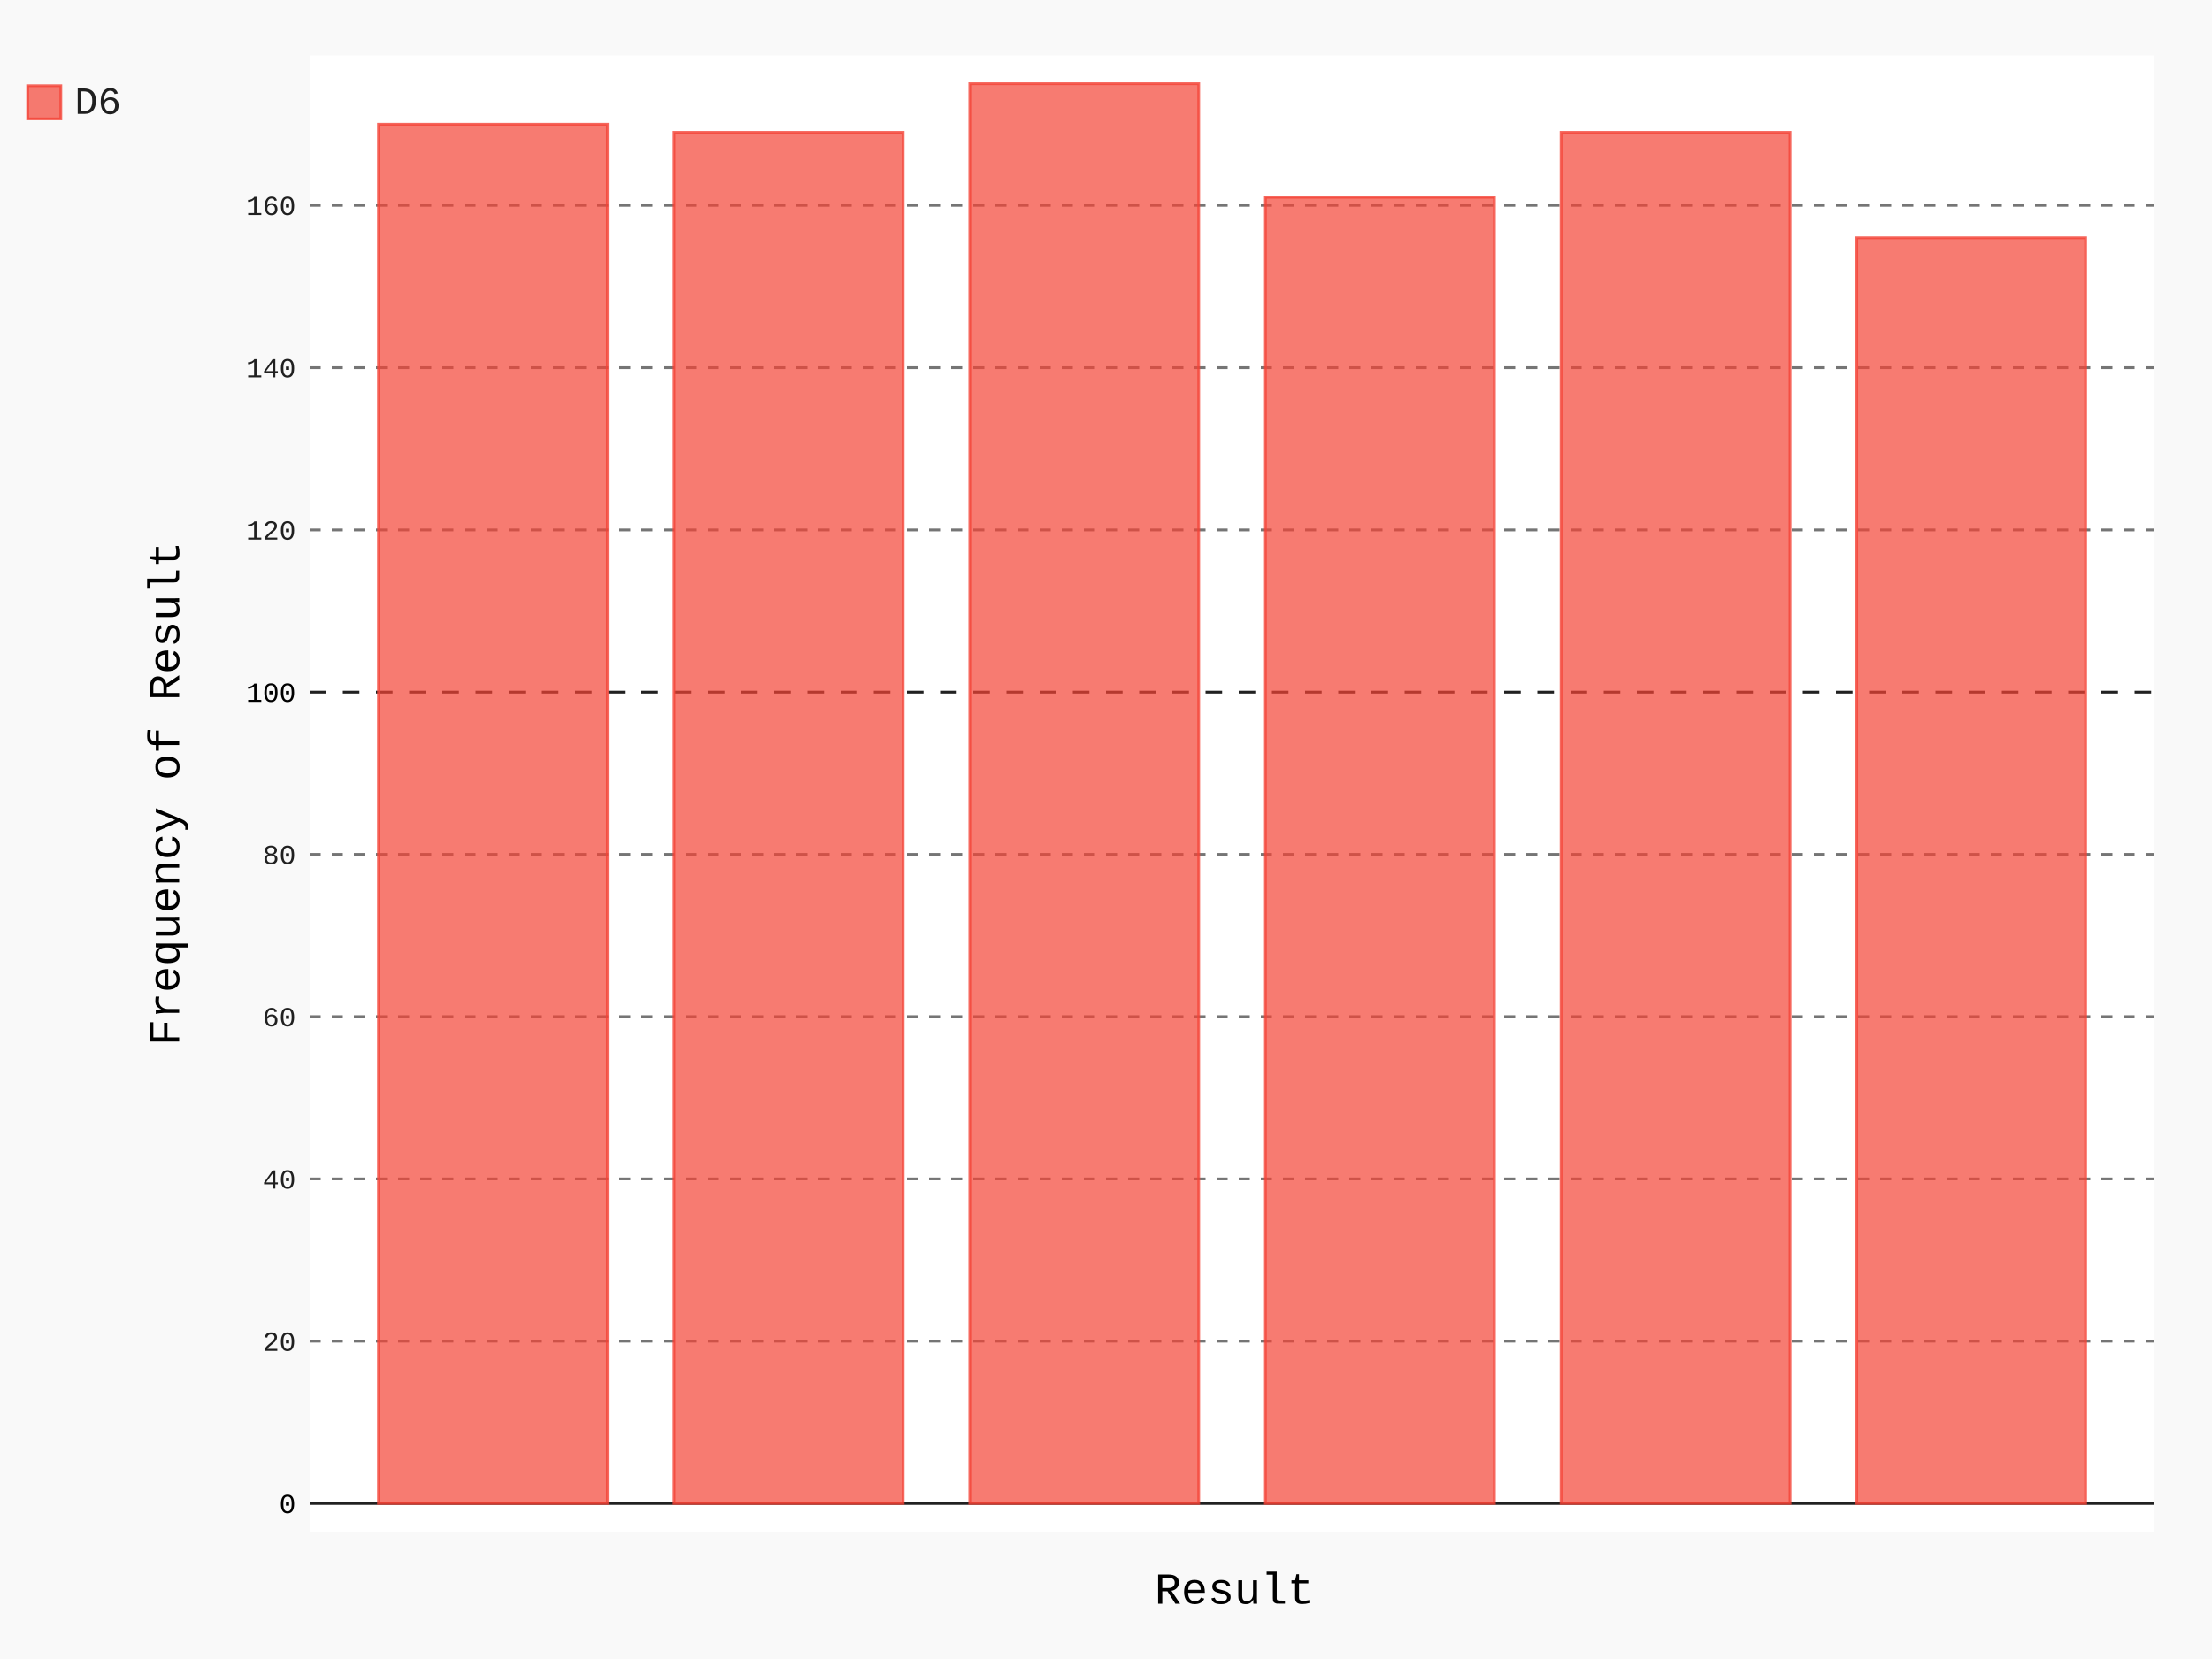
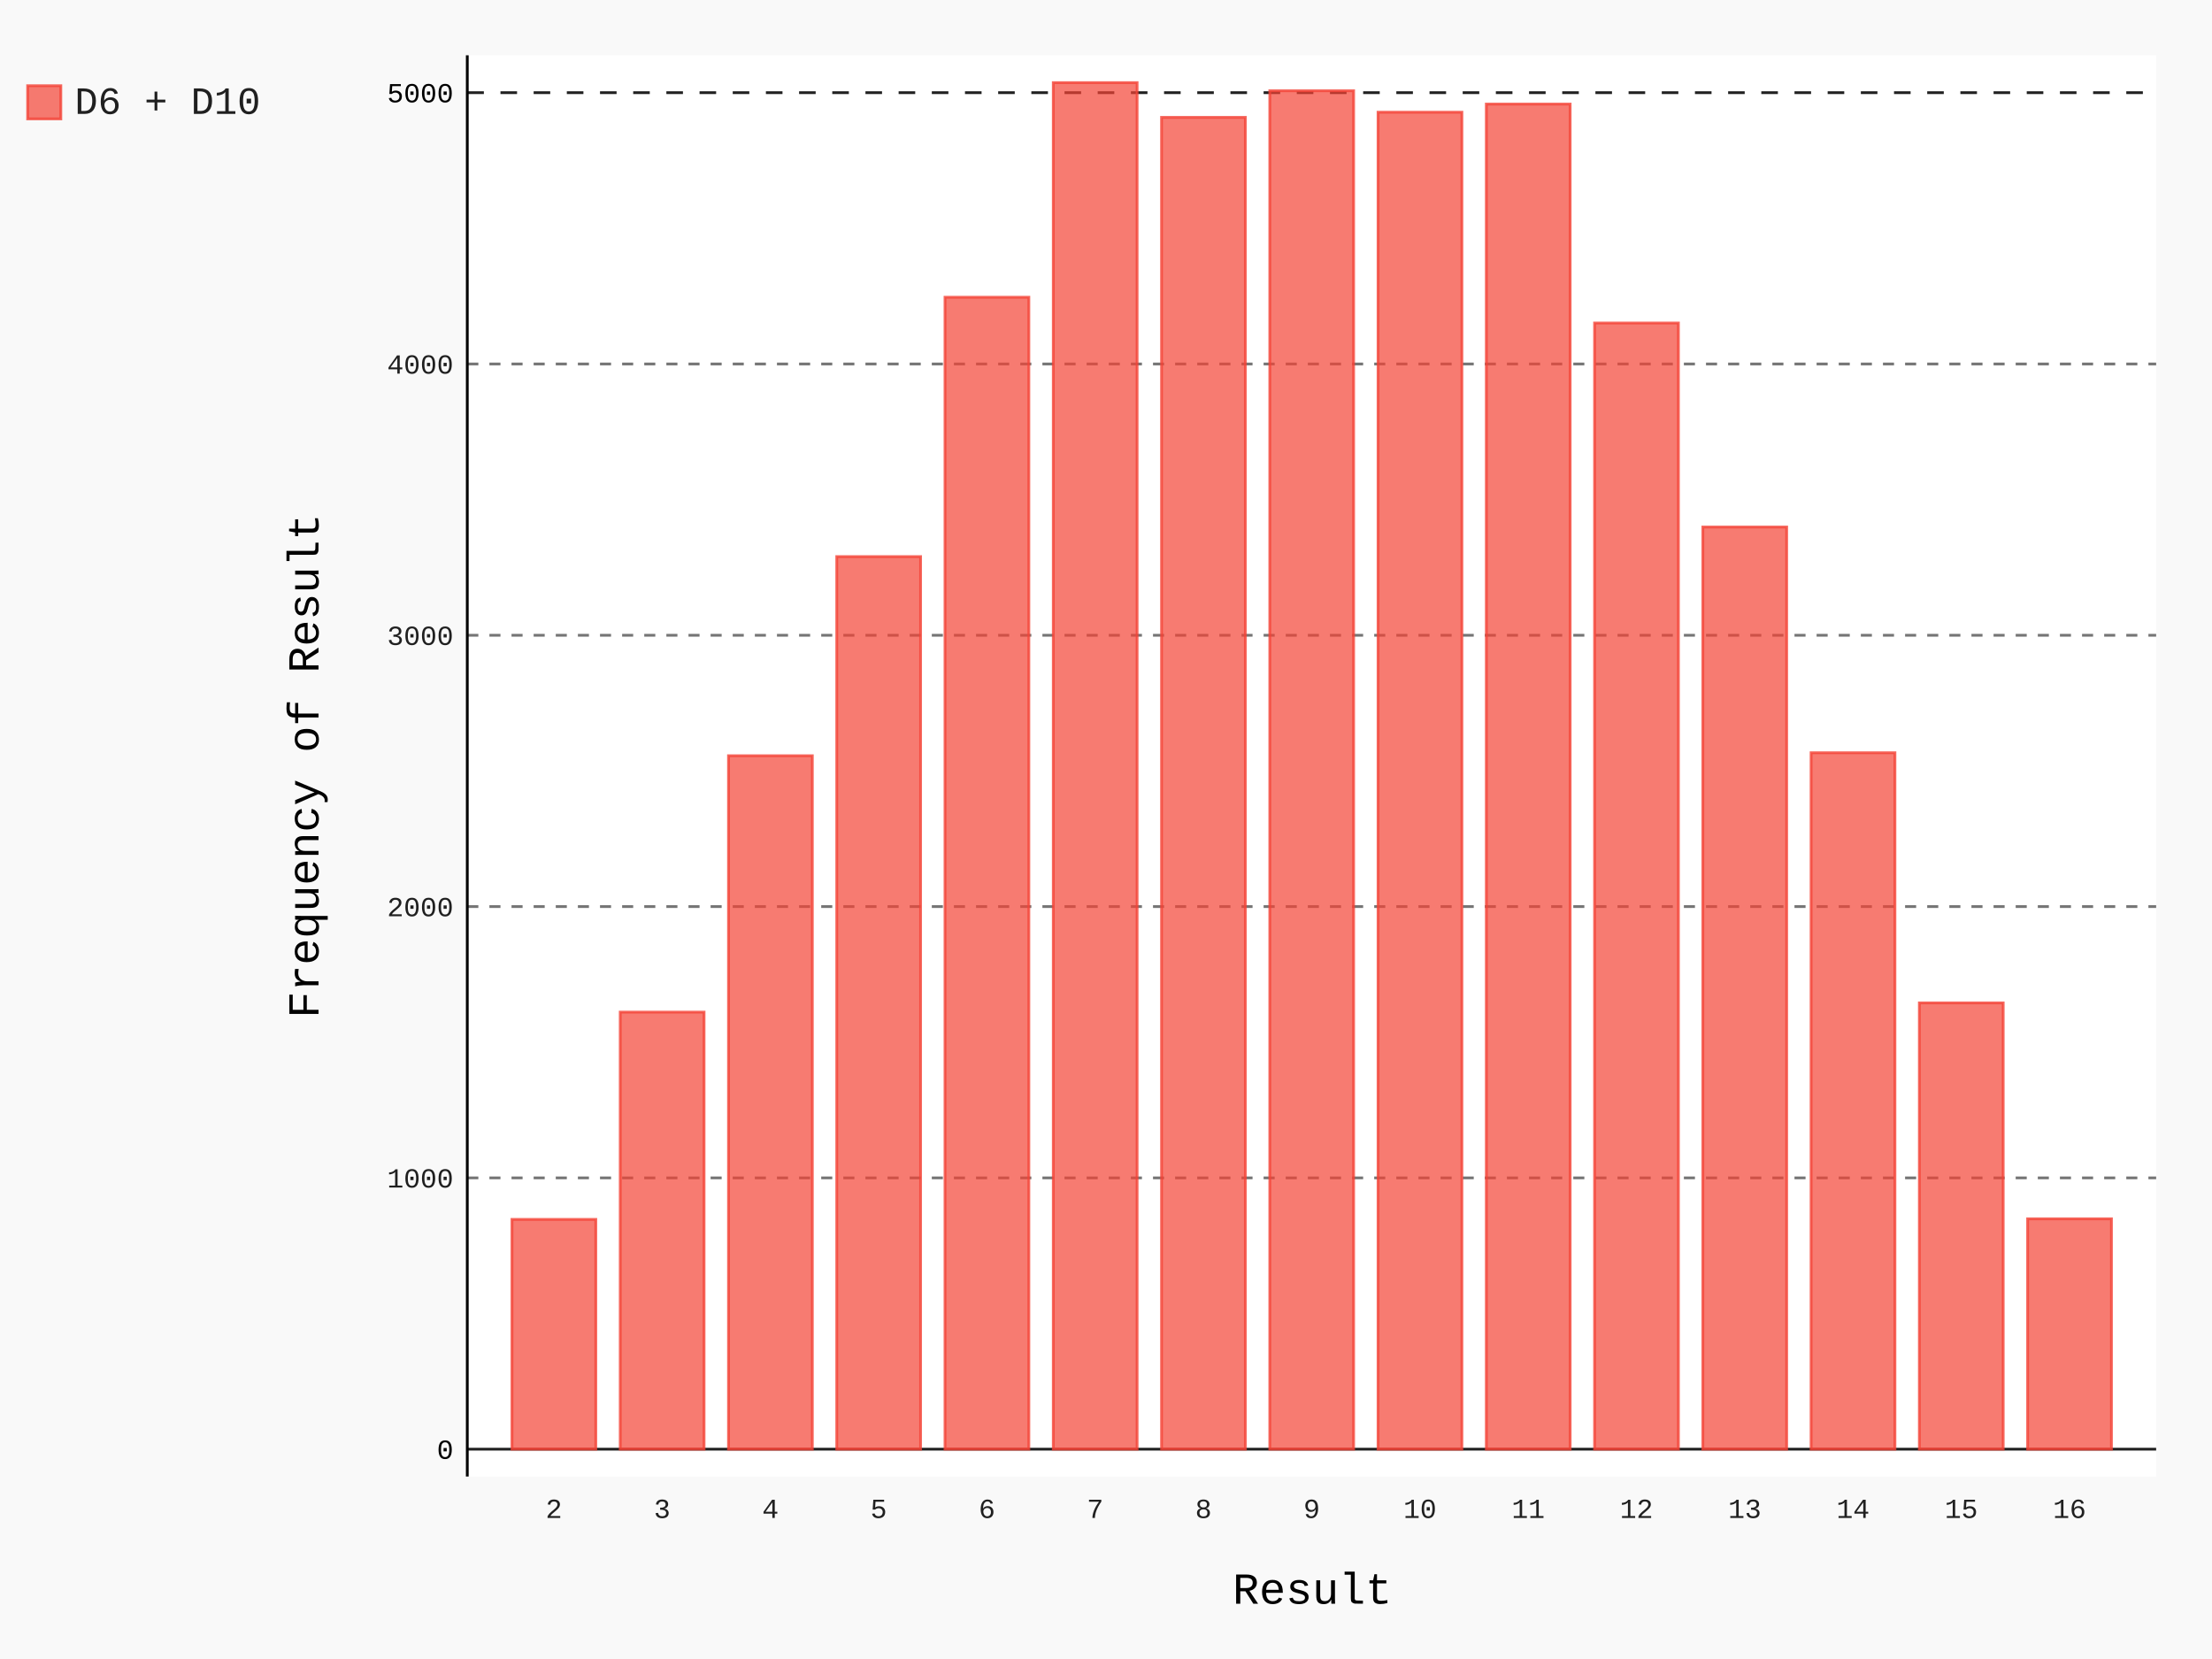
- <svg xmlns="http://www.w3.org/2000/svg" class="pygal-chart" id="chart-7546dfbb-1598-49c8-97dc-7ffd5a3c5eda" viewBox="0 0 800 600">
+ <svg xmlns="http://www.w3.org/2000/svg" class="pygal-chart" id="chart-73432314-8ffd-4af0-bdc6-37b3fda921db" viewBox="0 0 800 600">
  <defs>
-     <style type="text/css">#chart-7546dfbb-1598-49c8-97dc-7ffd5a3c5eda{-webkit-user-select:none;-webkit-font-smoothing:antialiased;font-family:Consolas,"Liberation Mono",Menlo,Courier,monospace}#chart-7546dfbb-1598-49c8-97dc-7ffd5a3c5eda .title{font-family:Consolas,"Liberation Mono",Menlo,Courier,monospace;font-size:16px}#chart-7546dfbb-1598-49c8-97dc-7ffd5a3c5eda .legends .legend text{font-family:Consolas,"Liberation Mono",Menlo,Courier,monospace;font-size:14px}#chart-7546dfbb-1598-49c8-97dc-7ffd5a3c5eda .axis text{font-family:Consolas,"Liberation Mono",Menlo,Courier,monospace;font-size:10px}#chart-7546dfbb-1598-49c8-97dc-7ffd5a3c5eda .axis text.major{font-family:Consolas,"Liberation Mono",Menlo,Courier,monospace;font-size:10px}#chart-7546dfbb-1598-49c8-97dc-7ffd5a3c5eda .text-overlay text.value{font-family:Consolas,"Liberation Mono",Menlo,Courier,monospace;font-size:16px}#chart-7546dfbb-1598-49c8-97dc-7ffd5a3c5eda .text-overlay text.label{font-family:Consolas,"Liberation Mono",Menlo,Courier,monospace;font-size:10px}#chart-7546dfbb-1598-49c8-97dc-7ffd5a3c5eda .tooltip{font-family:Consolas,"Liberation Mono",Menlo,Courier,monospace;font-size:14px}#chart-7546dfbb-1598-49c8-97dc-7ffd5a3c5eda text.no_data{font-family:Consolas,"Liberation Mono",Menlo,Courier,monospace;font-size:64px}
- #chart-7546dfbb-1598-49c8-97dc-7ffd5a3c5eda{background-color:rgba(249,249,249,1)}#chart-7546dfbb-1598-49c8-97dc-7ffd5a3c5eda path,#chart-7546dfbb-1598-49c8-97dc-7ffd5a3c5eda line,#chart-7546dfbb-1598-49c8-97dc-7ffd5a3c5eda rect,#chart-7546dfbb-1598-49c8-97dc-7ffd5a3c5eda circle{-webkit-transition:150ms;-moz-transition:150ms;transition:150ms}#chart-7546dfbb-1598-49c8-97dc-7ffd5a3c5eda .graph &gt; .background{fill:rgba(249,249,249,1)}#chart-7546dfbb-1598-49c8-97dc-7ffd5a3c5eda .plot &gt; .background{fill:rgba(255,255,255,1)}#chart-7546dfbb-1598-49c8-97dc-7ffd5a3c5eda .graph{fill:rgba(0,0,0,.87)}#chart-7546dfbb-1598-49c8-97dc-7ffd5a3c5eda text.no_data{fill:rgba(0,0,0,1)}#chart-7546dfbb-1598-49c8-97dc-7ffd5a3c5eda .title{fill:rgba(0,0,0,1)}#chart-7546dfbb-1598-49c8-97dc-7ffd5a3c5eda .legends .legend text{fill:rgba(0,0,0,.87)}#chart-7546dfbb-1598-49c8-97dc-7ffd5a3c5eda .legends .legend:hover text{fill:rgba(0,0,0,1)}#chart-7546dfbb-1598-49c8-97dc-7ffd5a3c5eda .axis .line{stroke:rgba(0,0,0,1)}#chart-7546dfbb-1598-49c8-97dc-7ffd5a3c5eda .axis .guide.line{stroke:rgba(0,0,0,.54)}#chart-7546dfbb-1598-49c8-97dc-7ffd5a3c5eda .axis .major.line{stroke:rgba(0,0,0,.87)}#chart-7546dfbb-1598-49c8-97dc-7ffd5a3c5eda .axis text.major{fill:rgba(0,0,0,1)}#chart-7546dfbb-1598-49c8-97dc-7ffd5a3c5eda .axis.y .guides:hover .guide.line,#chart-7546dfbb-1598-49c8-97dc-7ffd5a3c5eda .line-graph .axis.x .guides:hover .guide.line,#chart-7546dfbb-1598-49c8-97dc-7ffd5a3c5eda .stackedline-graph .axis.x .guides:hover .guide.line,#chart-7546dfbb-1598-49c8-97dc-7ffd5a3c5eda .xy-graph .axis.x .guides:hover .guide.line{stroke:rgba(0,0,0,1)}#chart-7546dfbb-1598-49c8-97dc-7ffd5a3c5eda .axis .guides:hover text{fill:rgba(0,0,0,1)}#chart-7546dfbb-1598-49c8-97dc-7ffd5a3c5eda .reactive{fill-opacity:.7;stroke-opacity:.8}#chart-7546dfbb-1598-49c8-97dc-7ffd5a3c5eda .ci{stroke:rgba(0,0,0,.87)}#chart-7546dfbb-1598-49c8-97dc-7ffd5a3c5eda .reactive.active,#chart-7546dfbb-1598-49c8-97dc-7ffd5a3c5eda .active .reactive{fill-opacity:.8;stroke-opacity:.9;stroke-width:4}#chart-7546dfbb-1598-49c8-97dc-7ffd5a3c5eda .ci .reactive.active{stroke-width:1.5}#chart-7546dfbb-1598-49c8-97dc-7ffd5a3c5eda .series text{fill:rgba(0,0,0,1)}#chart-7546dfbb-1598-49c8-97dc-7ffd5a3c5eda .tooltip rect{fill:rgba(255,255,255,1);stroke:rgba(0,0,0,1);-webkit-transition:opacity 150ms;-moz-transition:opacity 150ms;transition:opacity 150ms}#chart-7546dfbb-1598-49c8-97dc-7ffd5a3c5eda .tooltip .label{fill:rgba(0,0,0,.87)}#chart-7546dfbb-1598-49c8-97dc-7ffd5a3c5eda .tooltip .label{fill:rgba(0,0,0,.87)}#chart-7546dfbb-1598-49c8-97dc-7ffd5a3c5eda .tooltip .legend{font-size:.8em;fill:rgba(0,0,0,.54)}#chart-7546dfbb-1598-49c8-97dc-7ffd5a3c5eda .tooltip .x_label{font-size:.6em;fill:rgba(0,0,0,1)}#chart-7546dfbb-1598-49c8-97dc-7ffd5a3c5eda .tooltip .xlink{font-size:.5em;text-decoration:underline}#chart-7546dfbb-1598-49c8-97dc-7ffd5a3c5eda .tooltip .value{font-size:1.5em}#chart-7546dfbb-1598-49c8-97dc-7ffd5a3c5eda .bound{font-size:.5em}#chart-7546dfbb-1598-49c8-97dc-7ffd5a3c5eda .max-value{font-size:.75em;fill:rgba(0,0,0,.54)}#chart-7546dfbb-1598-49c8-97dc-7ffd5a3c5eda .map-element{fill:rgba(255,255,255,1);stroke:rgba(0,0,0,.54) !important}#chart-7546dfbb-1598-49c8-97dc-7ffd5a3c5eda .map-element .reactive{fill-opacity:inherit;stroke-opacity:inherit}#chart-7546dfbb-1598-49c8-97dc-7ffd5a3c5eda .color-0,#chart-7546dfbb-1598-49c8-97dc-7ffd5a3c5eda .color-0 a:visited{stroke:#F44336;fill:#F44336}#chart-7546dfbb-1598-49c8-97dc-7ffd5a3c5eda .text-overlay .color-0 text{fill:black}
- #chart-7546dfbb-1598-49c8-97dc-7ffd5a3c5eda text.no_data{text-anchor:middle}#chart-7546dfbb-1598-49c8-97dc-7ffd5a3c5eda .guide.line{fill:none}#chart-7546dfbb-1598-49c8-97dc-7ffd5a3c5eda .centered{text-anchor:middle}#chart-7546dfbb-1598-49c8-97dc-7ffd5a3c5eda .title{text-anchor:middle}#chart-7546dfbb-1598-49c8-97dc-7ffd5a3c5eda .legends .legend text{fill-opacity:1}#chart-7546dfbb-1598-49c8-97dc-7ffd5a3c5eda .axis.x text{text-anchor:middle}#chart-7546dfbb-1598-49c8-97dc-7ffd5a3c5eda .axis.x:not(.web) text[transform]{text-anchor:start}#chart-7546dfbb-1598-49c8-97dc-7ffd5a3c5eda .axis.x:not(.web) text[transform].backwards{text-anchor:end}#chart-7546dfbb-1598-49c8-97dc-7ffd5a3c5eda .axis.y text{text-anchor:end}#chart-7546dfbb-1598-49c8-97dc-7ffd5a3c5eda .axis.y text[transform].backwards{text-anchor:start}#chart-7546dfbb-1598-49c8-97dc-7ffd5a3c5eda .axis.y2 text{text-anchor:start}#chart-7546dfbb-1598-49c8-97dc-7ffd5a3c5eda .axis.y2 text[transform].backwards{text-anchor:end}#chart-7546dfbb-1598-49c8-97dc-7ffd5a3c5eda .axis .guide.line{stroke-dasharray:4,4}#chart-7546dfbb-1598-49c8-97dc-7ffd5a3c5eda .axis .major.guide.line{stroke-dasharray:6,6}#chart-7546dfbb-1598-49c8-97dc-7ffd5a3c5eda .horizontal .axis.y .guide.line,#chart-7546dfbb-1598-49c8-97dc-7ffd5a3c5eda .horizontal .axis.y2 .guide.line,#chart-7546dfbb-1598-49c8-97dc-7ffd5a3c5eda .vertical .axis.x .guide.line{opacity:0}#chart-7546dfbb-1598-49c8-97dc-7ffd5a3c5eda .horizontal .axis.always_show .guide.line,#chart-7546dfbb-1598-49c8-97dc-7ffd5a3c5eda .vertical .axis.always_show .guide.line{opacity:1 !important}#chart-7546dfbb-1598-49c8-97dc-7ffd5a3c5eda .axis.y .guides:hover .guide.line,#chart-7546dfbb-1598-49c8-97dc-7ffd5a3c5eda .axis.y2 .guides:hover .guide.line,#chart-7546dfbb-1598-49c8-97dc-7ffd5a3c5eda .axis.x .guides:hover .guide.line{opacity:1}#chart-7546dfbb-1598-49c8-97dc-7ffd5a3c5eda .axis .guides:hover text{opacity:1}#chart-7546dfbb-1598-49c8-97dc-7ffd5a3c5eda .nofill{fill:none}#chart-7546dfbb-1598-49c8-97dc-7ffd5a3c5eda .subtle-fill{fill-opacity:.2}#chart-7546dfbb-1598-49c8-97dc-7ffd5a3c5eda .dot{stroke-width:1px;fill-opacity:1}#chart-7546dfbb-1598-49c8-97dc-7ffd5a3c5eda .dot.active{stroke-width:5px}#chart-7546dfbb-1598-49c8-97dc-7ffd5a3c5eda .dot.negative{fill:transparent}#chart-7546dfbb-1598-49c8-97dc-7ffd5a3c5eda text,#chart-7546dfbb-1598-49c8-97dc-7ffd5a3c5eda tspan{stroke:none !important}#chart-7546dfbb-1598-49c8-97dc-7ffd5a3c5eda .series text.active{opacity:1}#chart-7546dfbb-1598-49c8-97dc-7ffd5a3c5eda .tooltip rect{fill-opacity:.95;stroke-width:.5}#chart-7546dfbb-1598-49c8-97dc-7ffd5a3c5eda .tooltip text{fill-opacity:1}#chart-7546dfbb-1598-49c8-97dc-7ffd5a3c5eda .showable{visibility:hidden}#chart-7546dfbb-1598-49c8-97dc-7ffd5a3c5eda .showable.shown{visibility:visible}#chart-7546dfbb-1598-49c8-97dc-7ffd5a3c5eda .gauge-background{fill:rgba(229,229,229,1);stroke:none}#chart-7546dfbb-1598-49c8-97dc-7ffd5a3c5eda .bg-lines{stroke:rgba(249,249,249,1);stroke-width:2px}</style>
+     <style type="text/css">#chart-73432314-8ffd-4af0-bdc6-37b3fda921db{-webkit-user-select:none;-webkit-font-smoothing:antialiased;font-family:Consolas,"Liberation Mono",Menlo,Courier,monospace}#chart-73432314-8ffd-4af0-bdc6-37b3fda921db .title{font-family:Consolas,"Liberation Mono",Menlo,Courier,monospace;font-size:16px}#chart-73432314-8ffd-4af0-bdc6-37b3fda921db .legends .legend text{font-family:Consolas,"Liberation Mono",Menlo,Courier,monospace;font-size:14px}#chart-73432314-8ffd-4af0-bdc6-37b3fda921db .axis text{font-family:Consolas,"Liberation Mono",Menlo,Courier,monospace;font-size:10px}#chart-73432314-8ffd-4af0-bdc6-37b3fda921db .axis text.major{font-family:Consolas,"Liberation Mono",Menlo,Courier,monospace;font-size:10px}#chart-73432314-8ffd-4af0-bdc6-37b3fda921db .text-overlay text.value{font-family:Consolas,"Liberation Mono",Menlo,Courier,monospace;font-size:16px}#chart-73432314-8ffd-4af0-bdc6-37b3fda921db .text-overlay text.label{font-family:Consolas,"Liberation Mono",Menlo,Courier,monospace;font-size:10px}#chart-73432314-8ffd-4af0-bdc6-37b3fda921db .tooltip{font-family:Consolas,"Liberation Mono",Menlo,Courier,monospace;font-size:14px}#chart-73432314-8ffd-4af0-bdc6-37b3fda921db text.no_data{font-family:Consolas,"Liberation Mono",Menlo,Courier,monospace;font-size:64px}
+ #chart-73432314-8ffd-4af0-bdc6-37b3fda921db{background-color:rgba(249,249,249,1)}#chart-73432314-8ffd-4af0-bdc6-37b3fda921db path,#chart-73432314-8ffd-4af0-bdc6-37b3fda921db line,#chart-73432314-8ffd-4af0-bdc6-37b3fda921db rect,#chart-73432314-8ffd-4af0-bdc6-37b3fda921db circle{-webkit-transition:150ms;-moz-transition:150ms;transition:150ms}#chart-73432314-8ffd-4af0-bdc6-37b3fda921db .graph &gt; .background{fill:rgba(249,249,249,1)}#chart-73432314-8ffd-4af0-bdc6-37b3fda921db .plot &gt; .background{fill:rgba(255,255,255,1)}#chart-73432314-8ffd-4af0-bdc6-37b3fda921db .graph{fill:rgba(0,0,0,.87)}#chart-73432314-8ffd-4af0-bdc6-37b3fda921db text.no_data{fill:rgba(0,0,0,1)}#chart-73432314-8ffd-4af0-bdc6-37b3fda921db .title{fill:rgba(0,0,0,1)}#chart-73432314-8ffd-4af0-bdc6-37b3fda921db .legends .legend text{fill:rgba(0,0,0,.87)}#chart-73432314-8ffd-4af0-bdc6-37b3fda921db .legends .legend:hover text{fill:rgba(0,0,0,1)}#chart-73432314-8ffd-4af0-bdc6-37b3fda921db .axis .line{stroke:rgba(0,0,0,1)}#chart-73432314-8ffd-4af0-bdc6-37b3fda921db .axis .guide.line{stroke:rgba(0,0,0,.54)}#chart-73432314-8ffd-4af0-bdc6-37b3fda921db .axis .major.line{stroke:rgba(0,0,0,.87)}#chart-73432314-8ffd-4af0-bdc6-37b3fda921db .axis text.major{fill:rgba(0,0,0,1)}#chart-73432314-8ffd-4af0-bdc6-37b3fda921db .axis.y .guides:hover .guide.line,#chart-73432314-8ffd-4af0-bdc6-37b3fda921db .line-graph .axis.x .guides:hover .guide.line,#chart-73432314-8ffd-4af0-bdc6-37b3fda921db .stackedline-graph .axis.x .guides:hover .guide.line,#chart-73432314-8ffd-4af0-bdc6-37b3fda921db .xy-graph .axis.x .guides:hover .guide.line{stroke:rgba(0,0,0,1)}#chart-73432314-8ffd-4af0-bdc6-37b3fda921db .axis .guides:hover text{fill:rgba(0,0,0,1)}#chart-73432314-8ffd-4af0-bdc6-37b3fda921db .reactive{fill-opacity:.7;stroke-opacity:.8}#chart-73432314-8ffd-4af0-bdc6-37b3fda921db .ci{stroke:rgba(0,0,0,.87)}#chart-73432314-8ffd-4af0-bdc6-37b3fda921db .reactive.active,#chart-73432314-8ffd-4af0-bdc6-37b3fda921db .active .reactive{fill-opacity:.8;stroke-opacity:.9;stroke-width:4}#chart-73432314-8ffd-4af0-bdc6-37b3fda921db .ci .reactive.active{stroke-width:1.5}#chart-73432314-8ffd-4af0-bdc6-37b3fda921db .series text{fill:rgba(0,0,0,1)}#chart-73432314-8ffd-4af0-bdc6-37b3fda921db .tooltip rect{fill:rgba(255,255,255,1);stroke:rgba(0,0,0,1);-webkit-transition:opacity 150ms;-moz-transition:opacity 150ms;transition:opacity 150ms}#chart-73432314-8ffd-4af0-bdc6-37b3fda921db .tooltip .label{fill:rgba(0,0,0,.87)}#chart-73432314-8ffd-4af0-bdc6-37b3fda921db .tooltip .label{fill:rgba(0,0,0,.87)}#chart-73432314-8ffd-4af0-bdc6-37b3fda921db .tooltip .legend{font-size:.8em;fill:rgba(0,0,0,.54)}#chart-73432314-8ffd-4af0-bdc6-37b3fda921db .tooltip .x_label{font-size:.6em;fill:rgba(0,0,0,1)}#chart-73432314-8ffd-4af0-bdc6-37b3fda921db .tooltip .xlink{font-size:.5em;text-decoration:underline}#chart-73432314-8ffd-4af0-bdc6-37b3fda921db .tooltip .value{font-size:1.5em}#chart-73432314-8ffd-4af0-bdc6-37b3fda921db .bound{font-size:.5em}#chart-73432314-8ffd-4af0-bdc6-37b3fda921db .max-value{font-size:.75em;fill:rgba(0,0,0,.54)}#chart-73432314-8ffd-4af0-bdc6-37b3fda921db .map-element{fill:rgba(255,255,255,1);stroke:rgba(0,0,0,.54) !important}#chart-73432314-8ffd-4af0-bdc6-37b3fda921db .map-element .reactive{fill-opacity:inherit;stroke-opacity:inherit}#chart-73432314-8ffd-4af0-bdc6-37b3fda921db .color-0,#chart-73432314-8ffd-4af0-bdc6-37b3fda921db .color-0 a:visited{stroke:#F44336;fill:#F44336}#chart-73432314-8ffd-4af0-bdc6-37b3fda921db .text-overlay .color-0 text{fill:black}
+ #chart-73432314-8ffd-4af0-bdc6-37b3fda921db text.no_data{text-anchor:middle}#chart-73432314-8ffd-4af0-bdc6-37b3fda921db .guide.line{fill:none}#chart-73432314-8ffd-4af0-bdc6-37b3fda921db .centered{text-anchor:middle}#chart-73432314-8ffd-4af0-bdc6-37b3fda921db .title{text-anchor:middle}#chart-73432314-8ffd-4af0-bdc6-37b3fda921db .legends .legend text{fill-opacity:1}#chart-73432314-8ffd-4af0-bdc6-37b3fda921db .axis.x text{text-anchor:middle}#chart-73432314-8ffd-4af0-bdc6-37b3fda921db .axis.x:not(.web) text[transform]{text-anchor:start}#chart-73432314-8ffd-4af0-bdc6-37b3fda921db .axis.x:not(.web) text[transform].backwards{text-anchor:end}#chart-73432314-8ffd-4af0-bdc6-37b3fda921db .axis.y text{text-anchor:end}#chart-73432314-8ffd-4af0-bdc6-37b3fda921db .axis.y text[transform].backwards{text-anchor:start}#chart-73432314-8ffd-4af0-bdc6-37b3fda921db .axis.y2 text{text-anchor:start}#chart-73432314-8ffd-4af0-bdc6-37b3fda921db .axis.y2 text[transform].backwards{text-anchor:end}#chart-73432314-8ffd-4af0-bdc6-37b3fda921db .axis .guide.line{stroke-dasharray:4,4}#chart-73432314-8ffd-4af0-bdc6-37b3fda921db .axis .major.guide.line{stroke-dasharray:6,6}#chart-73432314-8ffd-4af0-bdc6-37b3fda921db .horizontal .axis.y .guide.line,#chart-73432314-8ffd-4af0-bdc6-37b3fda921db .horizontal .axis.y2 .guide.line,#chart-73432314-8ffd-4af0-bdc6-37b3fda921db .vertical .axis.x .guide.line{opacity:0}#chart-73432314-8ffd-4af0-bdc6-37b3fda921db .horizontal .axis.always_show .guide.line,#chart-73432314-8ffd-4af0-bdc6-37b3fda921db .vertical .axis.always_show .guide.line{opacity:1 !important}#chart-73432314-8ffd-4af0-bdc6-37b3fda921db .axis.y .guides:hover .guide.line,#chart-73432314-8ffd-4af0-bdc6-37b3fda921db .axis.y2 .guides:hover .guide.line,#chart-73432314-8ffd-4af0-bdc6-37b3fda921db .axis.x .guides:hover .guide.line{opacity:1}#chart-73432314-8ffd-4af0-bdc6-37b3fda921db .axis .guides:hover text{opacity:1}#chart-73432314-8ffd-4af0-bdc6-37b3fda921db .nofill{fill:none}#chart-73432314-8ffd-4af0-bdc6-37b3fda921db .subtle-fill{fill-opacity:.2}#chart-73432314-8ffd-4af0-bdc6-37b3fda921db .dot{stroke-width:1px;fill-opacity:1}#chart-73432314-8ffd-4af0-bdc6-37b3fda921db .dot.active{stroke-width:5px}#chart-73432314-8ffd-4af0-bdc6-37b3fda921db .dot.negative{fill:transparent}#chart-73432314-8ffd-4af0-bdc6-37b3fda921db text,#chart-73432314-8ffd-4af0-bdc6-37b3fda921db tspan{stroke:none !important}#chart-73432314-8ffd-4af0-bdc6-37b3fda921db .series text.active{opacity:1}#chart-73432314-8ffd-4af0-bdc6-37b3fda921db .tooltip rect{fill-opacity:.95;stroke-width:.5}#chart-73432314-8ffd-4af0-bdc6-37b3fda921db .tooltip text{fill-opacity:1}#chart-73432314-8ffd-4af0-bdc6-37b3fda921db .showable{visibility:hidden}#chart-73432314-8ffd-4af0-bdc6-37b3fda921db .showable.shown{visibility:visible}#chart-73432314-8ffd-4af0-bdc6-37b3fda921db .gauge-background{fill:rgba(229,229,229,1);stroke:none}#chart-73432314-8ffd-4af0-bdc6-37b3fda921db .bg-lines{stroke:rgba(249,249,249,1);stroke-width:2px}</style>
  </defs>
  <g class="graph bar-graph vertical">
    <rect class="background" height="600" width="800" x="0" y="0" />
-     <g class="plot" transform="translate(112, 20)">
-       <rect class="background" height="534" width="667.2" x="0" y="0" />
+     <g class="plot" transform="translate(169, 20)">
+       <rect class="background" height="514" width="610.8" x="0" y="0" />
      <g class="axis y">
        <g class="guides">
-           <path class="axis major line" d="M0 523.731 h667.2" />
-           <text class="major" x="-5" y="527.231">0</text>
+           <path class="axis major line" d="M0 504.115 h610.8" />
+           <text class="major" x="-5" y="507.615">0</text>
        </g>
        <g class="guides">
-           <path class="guide line" d="M0 465.049 h667.2" />
-           <text class="" x="-5" y="468.549">20</text>
+           <path class="guide line" d="M0 405.995 h610.8" />
+           <text class="" x="-5" y="409.495">1000</text>
        </g>
        <g class="guides">
-           <path class="guide line" d="M0 406.368 h667.2" />
-           <text class="" x="-5" y="409.868">40</text>
+           <path class="guide line" d="M0 307.875 h610.8" />
+           <text class="" x="-5" y="311.375">2000</text>
        </g>
        <g class="guides">
-           <path class="guide line" d="M0 347.687 h667.2" />
-           <text class="" x="-5" y="351.187">60</text>
+           <path class="guide line" d="M0 209.755 h610.8" />
+           <text class="" x="-5" y="213.255">3000</text>
        </g>
        <g class="guides">
-           <path class="guide line" d="M0 289.005 h667.2" />
-           <text class="" x="-5" y="292.505">80</text>
+           <path class="guide line" d="M0 111.635 h610.8" />
+           <text class="" x="-5" y="115.135">4000</text>
        </g>
        <g class="guides">
-           <path class="major guide line" d="M0 230.324 h667.2" />
-           <text class="major" x="-5" y="233.824">100</text>
+           <path class="major guide line" d="M0 13.515 h610.8" />
+           <text class="major" x="-5" y="17.015">5000</text>
+         </g>
+       </g>
+       <g class="axis x">
+         <path class="line" d="M0 0 v514" />
+         <g class="guides">
+           <path class="guide line" d="M31.323 0 v514" />
+           <text class="" x="31.323" y="529.0">2</text>
        </g>
        <g class="guides">
-           <path class="guide line" d="M0 171.643 h667.2" />
-           <text class="" x="-5" y="175.143">120</text>
+           <path class="guide line" d="M70.477 0 v514" />
+           <text class="" x="70.477" y="529.0">3</text>
        </g>
        <g class="guides">
-           <path class="guide line" d="M0 112.962 h667.2" />
-           <text class="" x="-5" y="116.462">140</text>
+           <path class="guide line" d="M109.631 0 v514" />
+           <text class="" x="109.631" y="529.0">4</text>
        </g>
        <g class="guides">
-           <path class="guide line" d="M0 54.28 h667.2" />
-           <text class="" x="-5" y="57.78">160</text>
+           <path class="guide line" d="M148.785 0 v514" />
+           <text class="" x="148.785" y="529.0">5</text>
+         </g>
+         <g class="guides">
+           <path class="guide line" d="M187.938 0 v514" />
+           <text class="" x="187.938" y="529.0">6</text>
+         </g>
+         <g class="guides">
+           <path class="guide line" d="M227.092 0 v514" />
+           <text class="" x="227.092" y="529.0">7</text>
+         </g>
+         <g class="guides">
+           <path class="guide line" d="M266.246 0 v514" />
+           <text class="" x="266.246" y="529.0">8</text>
+         </g>
+         <g class="guides">
+           <path class="guide line" d="M305.4 0 v514" />
+           <text class="" x="305.4" y="529.0">9</text>
+         </g>
+         <g class="guides">
+           <path class="guide line" d="M344.554 0 v514" />
+           <text class="" x="344.554" y="529.0">10</text>
+         </g>
+         <g class="guides">
+           <path class="guide line" d="M383.708 0 v514" />
+           <text class="" x="383.708" y="529.0">11</text>
+         </g>
+         <g class="guides">
+           <path class="guide line" d="M422.862 0 v514" />
+           <text class="" x="422.862" y="529.0">12</text>
+         </g>
+         <g class="guides">
+           <path class="guide line" d="M462.015 0 v514" />
+           <text class="" x="462.015" y="529.0">13</text>
+         </g>
+         <g class="guides">
+           <path class="guide line" d="M501.169 0 v514" />
+           <text class="" x="501.169" y="529.0">14</text>
+         </g>
+         <g class="guides">
+           <path class="guide line" d="M540.323 0 v514" />
+           <text class="" x="540.323" y="529.0">15</text>
+         </g>
+         <g class="guides">
+           <path class="guide line" d="M579.477 0 v514" />
+           <text class="" x="579.477" y="529.0">16</text>
        </g>
      </g>
      <g class="series serie-0 color-0">
        <g class="bars">
          <g class="bar">
-             <rect class="rect reactive tooltip-trigger" height="498.791" rx="0" ry="0" width="82.801" x="24.892" y="24.94" />
+             <rect class="rect reactive tooltip-trigger" height="83.108" rx="0" ry="0" width="30.321" x="16.163" y="421.008" />
          </g>
          <g class="bar">
-             <rect class="rect reactive tooltip-trigger" height="495.857" rx="0" ry="0" width="82.801" x="131.815" y="27.874" />
+             <rect class="rect reactive tooltip-trigger" height="158.071" rx="0" ry="0" width="30.321" x="55.317" y="346.044" />
          </g>
          <g class="bar">
-             <rect class="rect reactive tooltip-trigger" height="513.462" rx="0" ry="0" width="82.801" x="238.738" y="10.269" />
+             <rect class="rect reactive tooltip-trigger" height="250.795" rx="0" ry="0" width="30.321" x="94.47" y="253.32" />
          </g>
          <g class="bar">
-             <rect class="rect reactive tooltip-trigger" height="472.385" rx="0" ry="0" width="82.801" x="345.661" y="51.346" />
+             <rect class="rect reactive tooltip-trigger" height="322.815" rx="0" ry="0" width="30.321" x="133.624" y="181.3" />
          </g>
          <g class="bar">
-             <rect class="rect reactive tooltip-trigger" height="495.857" rx="0" ry="0" width="82.801" x="452.584" y="27.874" />
+             <rect class="rect reactive tooltip-trigger" height="416.618" rx="0" ry="0" width="30.321" x="172.778" y="87.498" />
          </g>
          <g class="bar">
-             <rect class="rect reactive tooltip-trigger" height="457.714" rx="0" ry="0" width="82.801" x="559.507" y="66.016" />
+             <rect class="rect reactive tooltip-trigger" height="494.231" rx="0" ry="0" width="30.321" x="211.932" y="9.885" />
+           </g>
+           <g class="bar">
+             <rect class="rect reactive tooltip-trigger" height="481.671" rx="0" ry="0" width="30.321" x="251.086" y="22.444" />
+           </g>
+           <g class="bar">
+             <rect class="rect reactive tooltip-trigger" height="491.287" rx="0" ry="0" width="30.321" x="290.24" y="12.828" />
+           </g>
+           <g class="bar">
+             <rect class="rect reactive tooltip-trigger" height="483.536" rx="0" ry="0" width="30.321" x="329.393" y="20.58" />
+           </g>
+           <g class="bar">
+             <rect class="rect reactive tooltip-trigger" height="486.479" rx="0" ry="0" width="30.321" x="368.547" y="17.636" />
+           </g>
+           <g class="bar">
+             <rect class="rect reactive tooltip-trigger" height="407.296" rx="0" ry="0" width="30.321" x="407.701" y="96.819" />
+           </g>
+           <g class="bar">
+             <rect class="rect reactive tooltip-trigger" height="333.51" rx="0" ry="0" width="30.321" x="446.855" y="170.605" />
+           </g>
+           <g class="bar">
+             <rect class="rect reactive tooltip-trigger" height="251.874" rx="0" ry="0" width="30.321" x="486.009" y="252.241" />
+           </g>
+           <g class="bar">
+             <rect class="rect reactive tooltip-trigger" height="161.408" rx="0" ry="0" width="30.321" x="525.163" y="342.708" />
+           </g>
+           <g class="bar">
+             <rect class="rect reactive tooltip-trigger" height="83.304" rx="0" ry="0" width="30.321" x="564.317" y="420.811" />
          </g>
        </g>
      </g>
    </g>
    <g class="titles">
-       <text class="title" x="446.4" y="580">Result</text>
-       <text class="title" transform="rotate(-90 38.8 287)" x="38.8" y="313.0">Frequency of Result</text>
+       <text class="title" x="474.6" y="580">Result</text>
+       <text class="title" transform="rotate(-90 89.2 277)" x="89.2" y="303.0">Frequency of Result</text>
    </g>
-     <g class="plot overlay" transform="translate(112, 20)">
+     <g class="plot overlay" transform="translate(169, 20)">
      <g class="series serie-0 color-0" />
    </g>
-     <g class="plot text-overlay" transform="translate(112, 20)">
+     <g class="plot text-overlay" transform="translate(169, 20)">
      <g class="series serie-0 color-0" />
    </g>
-     <g class="plot tooltip-overlay" transform="translate(112, 20)">
+     <g class="plot tooltip-overlay" transform="translate(169, 20)">
      <g class="tooltip" style="opacity: 0" transform="translate(0 0)">
        <rect class="tooltip-box" height="0" rx="0" ry="0" width="0" />
        <g class="text" />
      </g>
    </g>
    <g class="legends" transform="translate(10, 30)">
      <g class="legend reactive activate-serie" id="activate-serie-0">
        <rect class="color-0 reactive" height="12" width="12" x="0.0" y="1.0" />
-         <text x="17.0" y="11.2">D6</text>
+         <text x="17.0" y="11.2">D6 + D10</text>
      </g>
    </g>
    <g class="legends" transform="translate(790, 30)" />
  </g>
</svg>
